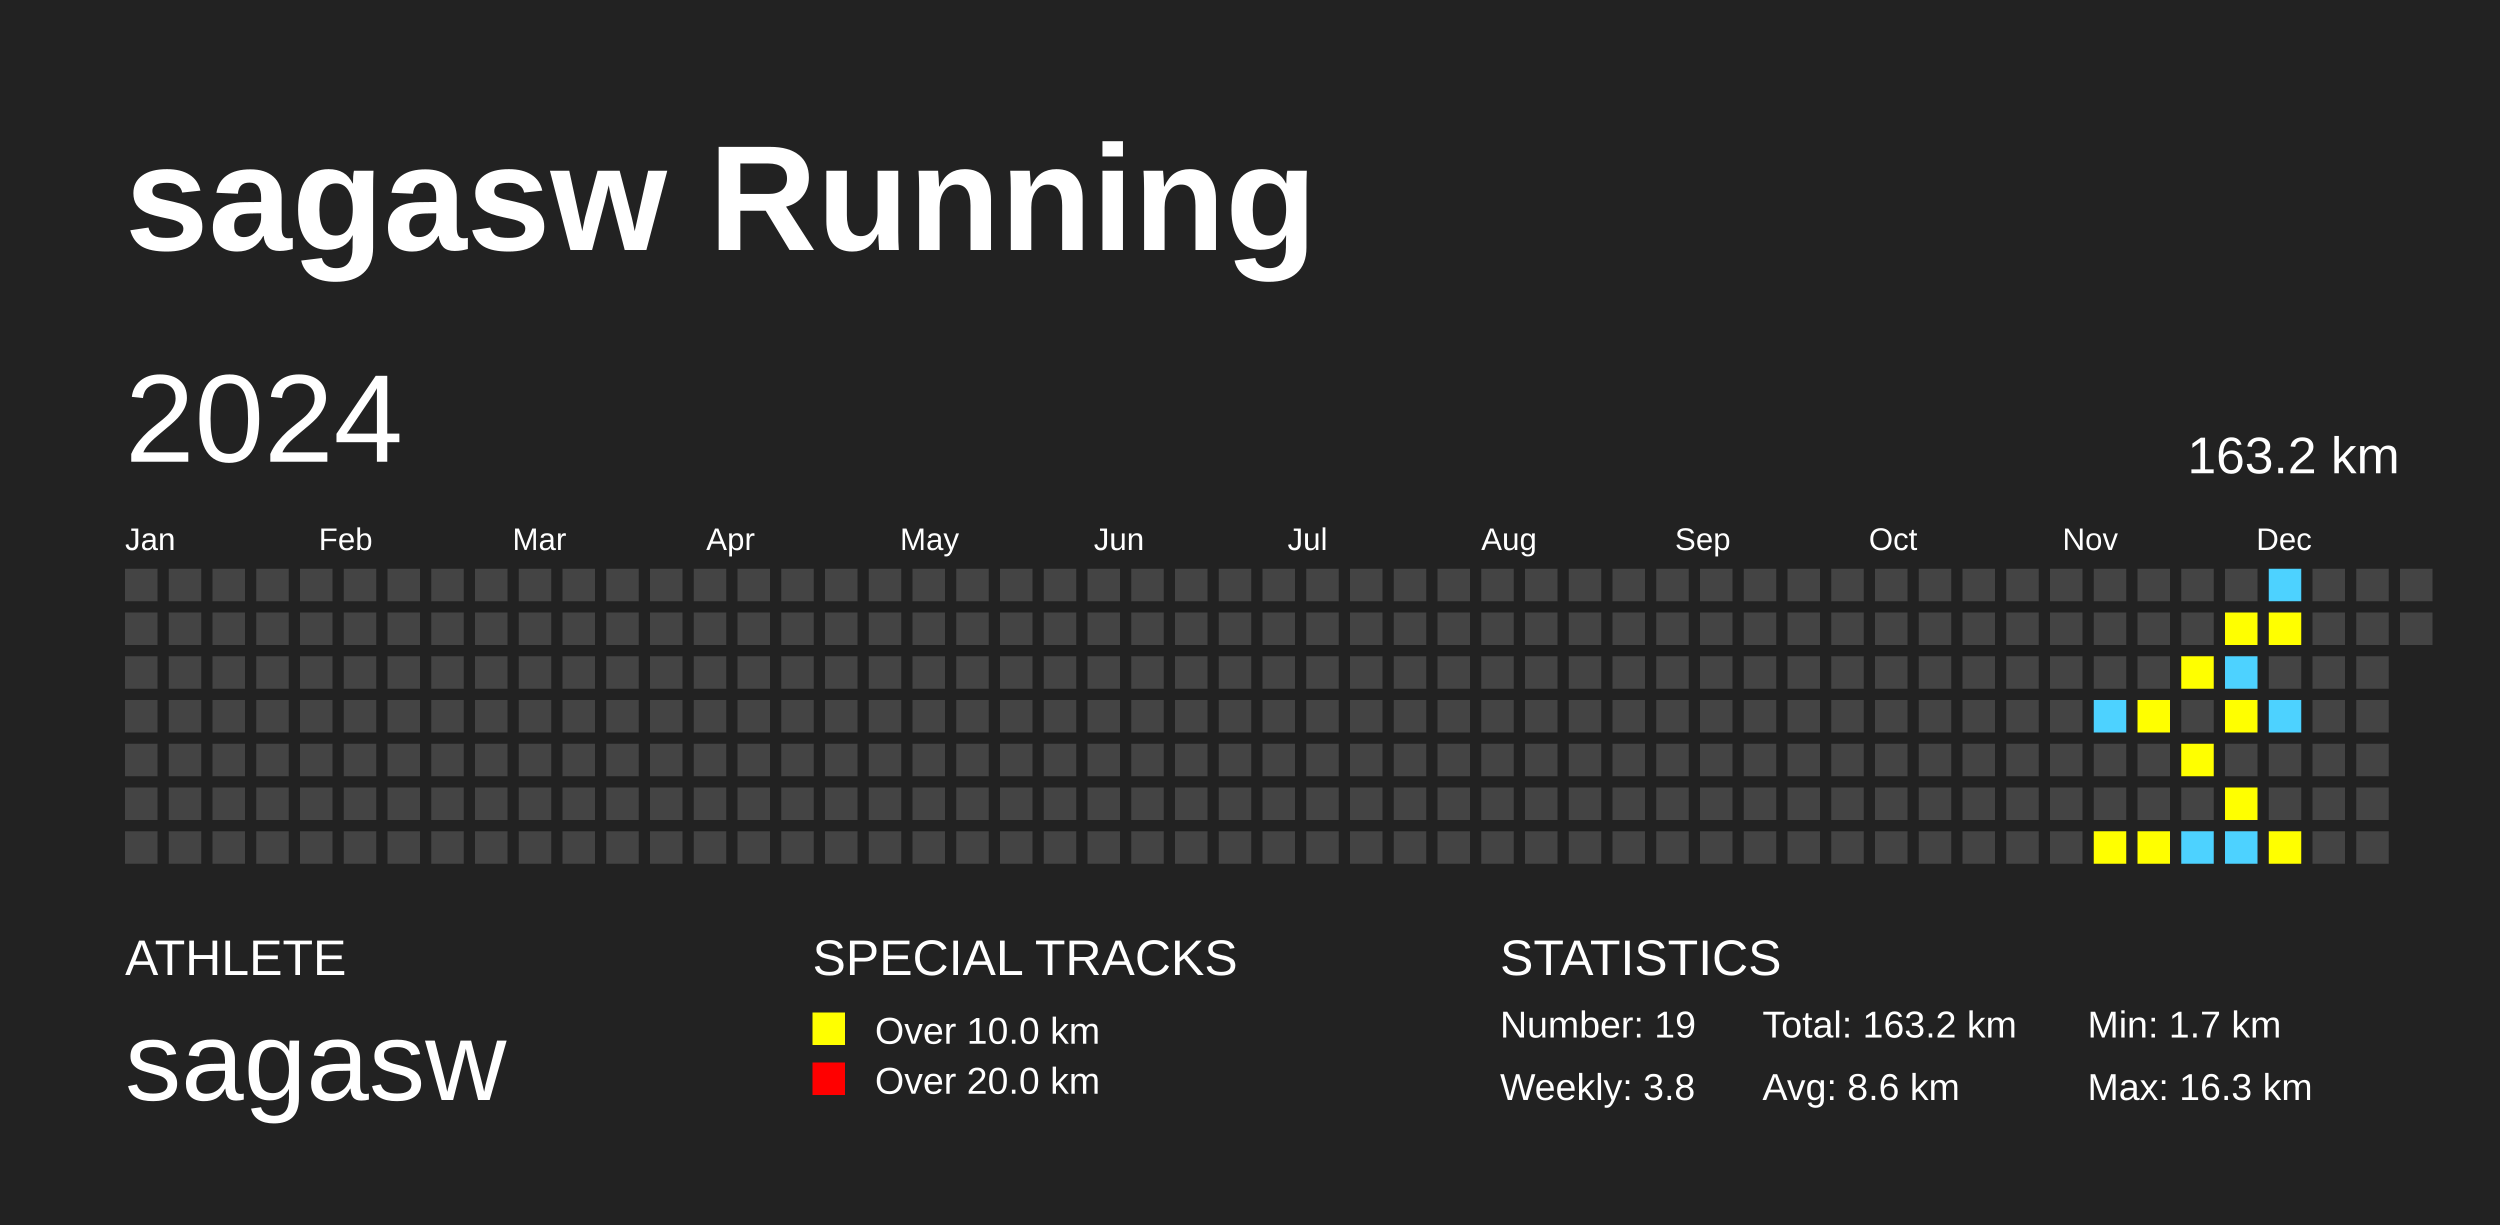
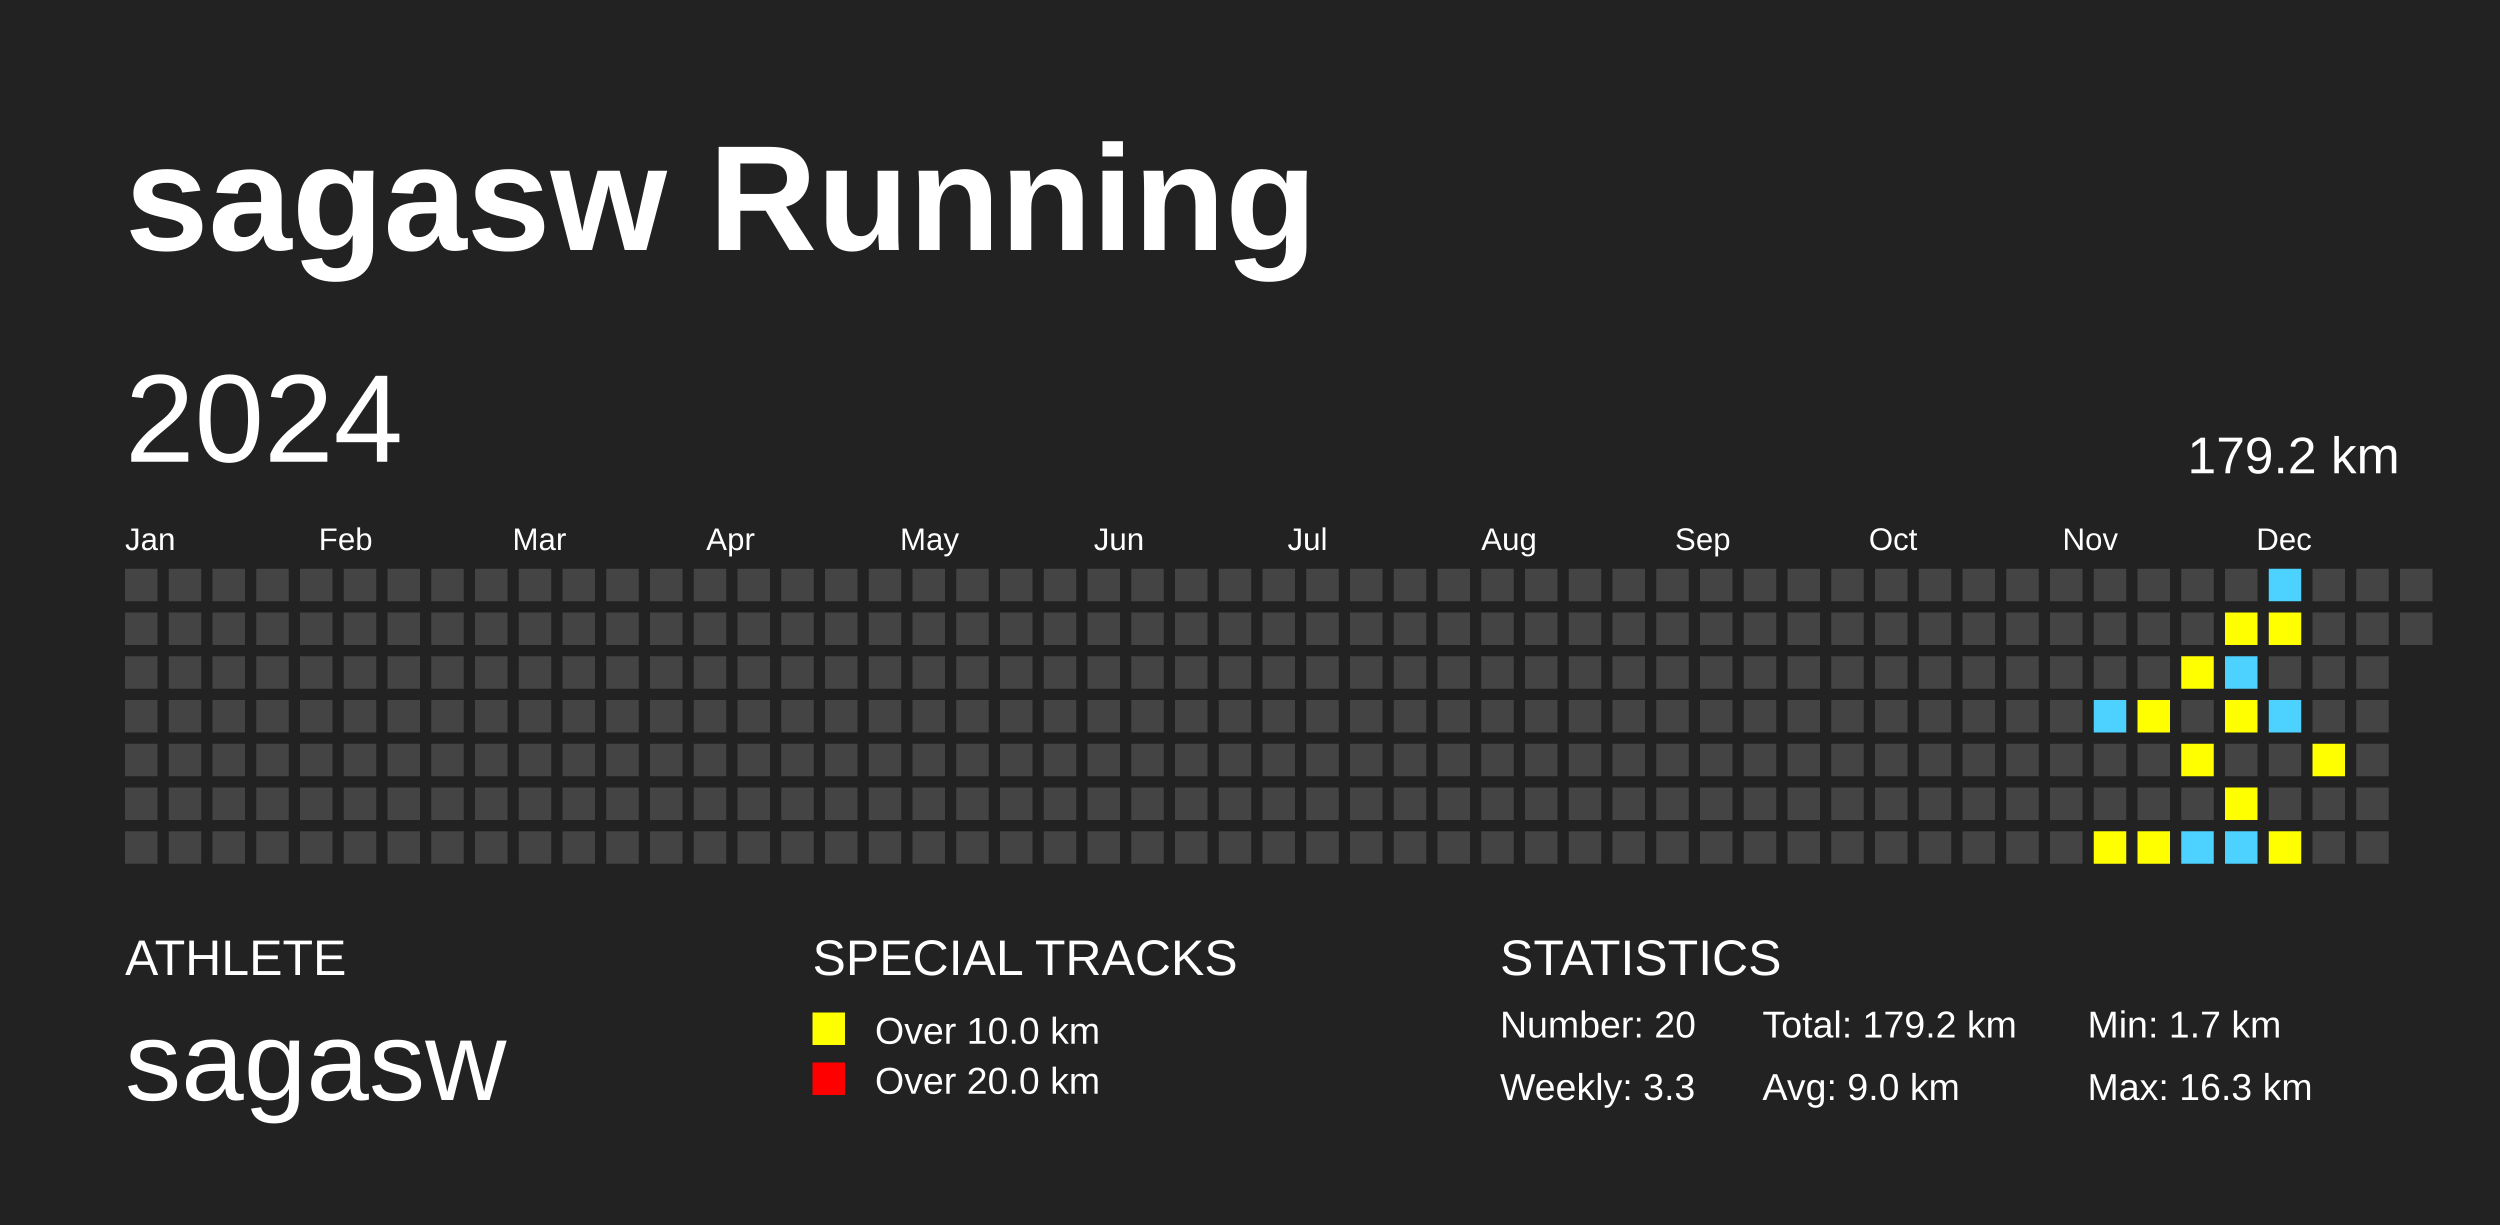
<svg xmlns="http://www.w3.org/2000/svg" baseProfile="full" height="98mm" version="1.1" viewBox="0,0,200,98" width="200mm">
  <defs />
  <rect fill="#222222" height="98" width="200" x="0" y="0" />
  <text fill="#FFFFFF" style="font-size:12px; font-family:Arial; font-weight:bold;" x="10" y="20">sagasw Running</text>
  <text fill="#FFFFFF" style="font-size:4px; font-family:Arial" x="10" y="78">ATHLETE</text>
  <text fill="#FFFFFF" style="font-size:9px; font-family:Arial" x="10" y="88">sagasw</text>
  <text fill="#FFFFFF" style="font-size:4px; font-family:Arial" x="65" y="78">SPECIAL TRACKS</text>
  <rect fill="yellow" height="2.6" width="2.6" x="65" y="81" />
  <text fill="#FFFFFF" style="font-size:3px; font-family:Arial" x="70" y="83.5">Over 10.0 km</text>
  <rect fill="red" height="2.6" width="2.6" x="65" y="85" />
  <text fill="#FFFFFF" style="font-size:3px; font-family:Arial" x="70" y="87.5">Over 20.0 km</text>
  <text fill="#FFFFFF" style="font-size:4px; font-family:Arial" x="120" y="78">STATISTICS</text>
-   <text fill="#FFFFFF" style="font-size:3px; font-family:Arial" x="120" y="83">Number: 19</text>
-   <text fill="#FFFFFF" style="font-size:3px; font-family:Arial" x="120" y="88">Weekly: 3.8</text>
-   <text fill="#FFFFFF" style="font-size:3px; font-family:Arial" x="141" y="83">Total: 163.2 km</text>
-   <text fill="#FFFFFF" style="font-size:3px; font-family:Arial" x="141" y="88">Avg: 8.6 km</text>
+   <text fill="#FFFFFF" style="font-size:3px; font-family:Arial" x="120" y="83">Number: 20</text>
+   <text fill="#FFFFFF" style="font-size:3px; font-family:Arial" x="120" y="88">Weekly: 3.3</text>
+   <text fill="#FFFFFF" style="font-size:3px; font-family:Arial" x="141" y="83">Total: 179.2 km</text>
+   <text fill="#FFFFFF" style="font-size:3px; font-family:Arial" x="141" y="88">Avg: 9.0 km</text>
  <text fill="#FFFFFF" style="font-size:3px; font-family:Arial" x="167" y="83">Min: 1.7 km</text>
  <text fill="#FFFFFF" style="font-size:3px; font-family:Arial" x="167" y="88">Max: 16.3 km</text>
  <text dominant-baseline="hanging" fill="#FFFFFF" style="font-size:10.0px; font-family:Arial;" x="10" y="30">2024</text>
-   <text dominant-baseline="hanging" fill="#FFFFFF" style="font-size:4.125px; font-family:Arial;" x="175" y="35">163.2 km</text>
+   <text dominant-baseline="hanging" fill="#FFFFFF" style="font-size:4.125px; font-family:Arial;" x="175" y="35">179.2 km</text>
  <text fill="#FFFFFF" style="font-size:2.5px; font-family:Arial" x="10.0" y="44">Jan</text>
  <text fill="#FFFFFF" style="font-size:2.5px; font-family:Arial" x="25.5" y="44">Feb</text>
  <text fill="#FFFFFF" style="font-size:2.5px; font-family:Arial" x="41.0" y="44">Mar</text>
  <text fill="#FFFFFF" style="font-size:2.5px; font-family:Arial" x="56.5" y="44">Apr</text>
  <text fill="#FFFFFF" style="font-size:2.5px; font-family:Arial" x="72.0" y="44">May</text>
  <text fill="#FFFFFF" style="font-size:2.5px; font-family:Arial" x="87.5" y="44">Jun</text>
  <text fill="#FFFFFF" style="font-size:2.5px; font-family:Arial" x="103.0" y="44">Jul</text>
  <text fill="#FFFFFF" style="font-size:2.5px; font-family:Arial" x="118.5" y="44">Aug</text>
  <text fill="#FFFFFF" style="font-size:2.5px; font-family:Arial" x="134.0" y="44">Sep</text>
  <text fill="#FFFFFF" style="font-size:2.5px; font-family:Arial" x="149.5" y="44">Oct</text>
  <text fill="#FFFFFF" style="font-size:2.5px; font-family:Arial" x="165.0" y="44">Nov</text>
  <text fill="#FFFFFF" style="font-size:2.5px; font-family:Arial" x="180.5" y="44">Dec</text>
  <rect fill="#444444" height="2.6" width="2.6" x="10.0" y="45.5" />
  <rect fill="#444444" height="2.6" width="2.6" x="10.0" y="49.0" />
  <rect fill="#444444" height="2.6" width="2.6" x="10.0" y="52.5" />
  <rect fill="#444444" height="2.6" width="2.6" x="10.0" y="56.0" />
  <rect fill="#444444" height="2.6" width="2.6" x="10.0" y="59.5" />
  <rect fill="#444444" height="2.6" width="2.6" x="10.0" y="63.0" />
  <rect fill="#444444" height="2.6" width="2.6" x="10.0" y="66.5" />
  <rect fill="#444444" height="2.6" width="2.6" x="13.5" y="45.5" />
  <rect fill="#444444" height="2.6" width="2.6" x="13.5" y="49.0" />
  <rect fill="#444444" height="2.6" width="2.6" x="13.5" y="52.5" />
  <rect fill="#444444" height="2.6" width="2.6" x="13.5" y="56.0" />
  <rect fill="#444444" height="2.6" width="2.6" x="13.5" y="59.5" />
  <rect fill="#444444" height="2.6" width="2.6" x="13.5" y="63.0" />
  <rect fill="#444444" height="2.6" width="2.6" x="13.5" y="66.5" />
  <rect fill="#444444" height="2.6" width="2.6" x="17.0" y="45.5" />
  <rect fill="#444444" height="2.6" width="2.6" x="17.0" y="49.0" />
  <rect fill="#444444" height="2.6" width="2.6" x="17.0" y="52.5" />
  <rect fill="#444444" height="2.6" width="2.6" x="17.0" y="56.0" />
  <rect fill="#444444" height="2.6" width="2.6" x="17.0" y="59.5" />
  <rect fill="#444444" height="2.6" width="2.6" x="17.0" y="63.0" />
  <rect fill="#444444" height="2.6" width="2.6" x="17.0" y="66.5" />
  <rect fill="#444444" height="2.6" width="2.6" x="20.5" y="45.5" />
  <rect fill="#444444" height="2.6" width="2.6" x="20.5" y="49.0" />
  <rect fill="#444444" height="2.6" width="2.6" x="20.5" y="52.5" />
  <rect fill="#444444" height="2.6" width="2.6" x="20.5" y="56.0" />
  <rect fill="#444444" height="2.6" width="2.6" x="20.5" y="59.5" />
  <rect fill="#444444" height="2.6" width="2.6" x="20.5" y="63.0" />
  <rect fill="#444444" height="2.6" width="2.6" x="20.5" y="66.5" />
  <rect fill="#444444" height="2.6" width="2.6" x="24.0" y="45.5" />
  <rect fill="#444444" height="2.6" width="2.6" x="24.0" y="49.0" />
  <rect fill="#444444" height="2.6" width="2.6" x="24.0" y="52.5" />
  <rect fill="#444444" height="2.6" width="2.6" x="24.0" y="56.0" />
  <rect fill="#444444" height="2.6" width="2.6" x="24.0" y="59.5" />
  <rect fill="#444444" height="2.6" width="2.6" x="24.0" y="63.0" />
  <rect fill="#444444" height="2.6" width="2.6" x="24.0" y="66.5" />
  <rect fill="#444444" height="2.6" width="2.6" x="27.5" y="45.5" />
  <rect fill="#444444" height="2.6" width="2.6" x="27.5" y="49.0" />
  <rect fill="#444444" height="2.6" width="2.6" x="27.5" y="52.5" />
  <rect fill="#444444" height="2.6" width="2.6" x="27.5" y="56.0" />
  <rect fill="#444444" height="2.6" width="2.6" x="27.5" y="59.5" />
  <rect fill="#444444" height="2.6" width="2.6" x="27.5" y="63.0" />
  <rect fill="#444444" height="2.6" width="2.6" x="27.5" y="66.5" />
  <rect fill="#444444" height="2.6" width="2.6" x="31.0" y="45.5" />
  <rect fill="#444444" height="2.6" width="2.6" x="31.0" y="49.0" />
  <rect fill="#444444" height="2.6" width="2.6" x="31.0" y="52.5" />
  <rect fill="#444444" height="2.6" width="2.6" x="31.0" y="56.0" />
  <rect fill="#444444" height="2.6" width="2.6" x="31.0" y="59.5" />
  <rect fill="#444444" height="2.6" width="2.6" x="31.0" y="63.0" />
  <rect fill="#444444" height="2.6" width="2.6" x="31.0" y="66.5" />
  <rect fill="#444444" height="2.6" width="2.6" x="34.5" y="45.5" />
  <rect fill="#444444" height="2.6" width="2.6" x="34.5" y="49.0" />
  <rect fill="#444444" height="2.6" width="2.6" x="34.5" y="52.5" />
  <rect fill="#444444" height="2.6" width="2.6" x="34.5" y="56.0" />
  <rect fill="#444444" height="2.6" width="2.6" x="34.5" y="59.5" />
  <rect fill="#444444" height="2.6" width="2.6" x="34.5" y="63.0" />
  <rect fill="#444444" height="2.6" width="2.6" x="34.5" y="66.5" />
  <rect fill="#444444" height="2.6" width="2.6" x="38.0" y="45.5" />
  <rect fill="#444444" height="2.6" width="2.6" x="38.0" y="49.0" />
  <rect fill="#444444" height="2.6" width="2.6" x="38.0" y="52.5" />
  <rect fill="#444444" height="2.6" width="2.6" x="38.0" y="56.0" />
  <rect fill="#444444" height="2.6" width="2.6" x="38.0" y="59.5" />
  <rect fill="#444444" height="2.6" width="2.6" x="38.0" y="63.0" />
  <rect fill="#444444" height="2.6" width="2.6" x="38.0" y="66.5" />
  <rect fill="#444444" height="2.6" width="2.6" x="41.5" y="45.5" />
  <rect fill="#444444" height="2.6" width="2.6" x="41.5" y="49.0" />
  <rect fill="#444444" height="2.6" width="2.6" x="41.5" y="52.5" />
  <rect fill="#444444" height="2.6" width="2.6" x="41.5" y="56.0" />
  <rect fill="#444444" height="2.6" width="2.6" x="41.5" y="59.5" />
  <rect fill="#444444" height="2.6" width="2.6" x="41.5" y="63.0" />
  <rect fill="#444444" height="2.6" width="2.6" x="41.5" y="66.5" />
  <rect fill="#444444" height="2.6" width="2.6" x="45.0" y="45.5" />
  <rect fill="#444444" height="2.6" width="2.6" x="45.0" y="49.0" />
  <rect fill="#444444" height="2.6" width="2.6" x="45.0" y="52.5" />
  <rect fill="#444444" height="2.6" width="2.6" x="45.0" y="56.0" />
  <rect fill="#444444" height="2.6" width="2.6" x="45.0" y="59.5" />
  <rect fill="#444444" height="2.6" width="2.6" x="45.0" y="63.0" />
  <rect fill="#444444" height="2.6" width="2.6" x="45.0" y="66.5" />
  <rect fill="#444444" height="2.6" width="2.6" x="48.5" y="45.5" />
  <rect fill="#444444" height="2.6" width="2.6" x="48.5" y="49.0" />
  <rect fill="#444444" height="2.6" width="2.6" x="48.5" y="52.5" />
  <rect fill="#444444" height="2.6" width="2.6" x="48.5" y="56.0" />
  <rect fill="#444444" height="2.6" width="2.6" x="48.5" y="59.5" />
  <rect fill="#444444" height="2.6" width="2.6" x="48.5" y="63.0" />
  <rect fill="#444444" height="2.6" width="2.6" x="48.5" y="66.5" />
  <rect fill="#444444" height="2.6" width="2.6" x="52.0" y="45.5" />
  <rect fill="#444444" height="2.6" width="2.6" x="52.0" y="49.0" />
  <rect fill="#444444" height="2.6" width="2.6" x="52.0" y="52.5" />
  <rect fill="#444444" height="2.6" width="2.6" x="52.0" y="56.0" />
  <rect fill="#444444" height="2.6" width="2.6" x="52.0" y="59.5" />
  <rect fill="#444444" height="2.6" width="2.6" x="52.0" y="63.0" />
  <rect fill="#444444" height="2.6" width="2.6" x="52.0" y="66.5" />
  <rect fill="#444444" height="2.6" width="2.6" x="55.5" y="45.5" />
  <rect fill="#444444" height="2.6" width="2.6" x="55.5" y="49.0" />
  <rect fill="#444444" height="2.6" width="2.6" x="55.5" y="52.5" />
  <rect fill="#444444" height="2.6" width="2.6" x="55.5" y="56.0" />
  <rect fill="#444444" height="2.6" width="2.6" x="55.5" y="59.5" />
  <rect fill="#444444" height="2.6" width="2.6" x="55.5" y="63.0" />
  <rect fill="#444444" height="2.6" width="2.6" x="55.5" y="66.5" />
  <rect fill="#444444" height="2.6" width="2.6" x="59.0" y="45.5" />
  <rect fill="#444444" height="2.6" width="2.6" x="59.0" y="49.0" />
  <rect fill="#444444" height="2.6" width="2.6" x="59.0" y="52.5" />
  <rect fill="#444444" height="2.6" width="2.6" x="59.0" y="56.0" />
  <rect fill="#444444" height="2.6" width="2.6" x="59.0" y="59.5" />
  <rect fill="#444444" height="2.6" width="2.6" x="59.0" y="63.0" />
  <rect fill="#444444" height="2.6" width="2.6" x="59.0" y="66.5" />
  <rect fill="#444444" height="2.6" width="2.6" x="62.5" y="45.5" />
  <rect fill="#444444" height="2.6" width="2.6" x="62.5" y="49.0" />
  <rect fill="#444444" height="2.6" width="2.6" x="62.5" y="52.5" />
  <rect fill="#444444" height="2.6" width="2.6" x="62.5" y="56.0" />
  <rect fill="#444444" height="2.6" width="2.6" x="62.5" y="59.5" />
  <rect fill="#444444" height="2.6" width="2.6" x="62.5" y="63.0" />
  <rect fill="#444444" height="2.6" width="2.6" x="62.5" y="66.5" />
  <rect fill="#444444" height="2.6" width="2.6" x="66.0" y="45.5" />
  <rect fill="#444444" height="2.6" width="2.6" x="66.0" y="49.0" />
  <rect fill="#444444" height="2.6" width="2.6" x="66.0" y="52.5" />
  <rect fill="#444444" height="2.6" width="2.6" x="66.0" y="56.0" />
  <rect fill="#444444" height="2.6" width="2.6" x="66.0" y="59.5" />
  <rect fill="#444444" height="2.6" width="2.6" x="66.0" y="63.0" />
  <rect fill="#444444" height="2.6" width="2.6" x="66.0" y="66.5" />
  <rect fill="#444444" height="2.6" width="2.6" x="69.5" y="45.5" />
  <rect fill="#444444" height="2.6" width="2.6" x="69.5" y="49.0" />
  <rect fill="#444444" height="2.6" width="2.6" x="69.5" y="52.5" />
  <rect fill="#444444" height="2.6" width="2.6" x="69.5" y="56.0" />
  <rect fill="#444444" height="2.6" width="2.6" x="69.5" y="59.5" />
  <rect fill="#444444" height="2.6" width="2.6" x="69.5" y="63.0" />
  <rect fill="#444444" height="2.6" width="2.6" x="69.5" y="66.5" />
  <rect fill="#444444" height="2.6" width="2.6" x="73.0" y="45.5" />
  <rect fill="#444444" height="2.6" width="2.6" x="73.0" y="49.0" />
  <rect fill="#444444" height="2.6" width="2.6" x="73.0" y="52.5" />
  <rect fill="#444444" height="2.6" width="2.6" x="73.0" y="56.0" />
  <rect fill="#444444" height="2.6" width="2.6" x="73.0" y="59.5" />
  <rect fill="#444444" height="2.6" width="2.6" x="73.0" y="63.0" />
  <rect fill="#444444" height="2.6" width="2.6" x="73.0" y="66.5" />
  <rect fill="#444444" height="2.6" width="2.6" x="76.5" y="45.5" />
  <rect fill="#444444" height="2.6" width="2.6" x="76.5" y="49.0" />
  <rect fill="#444444" height="2.6" width="2.6" x="76.5" y="52.5" />
  <rect fill="#444444" height="2.6" width="2.6" x="76.5" y="56.0" />
  <rect fill="#444444" height="2.6" width="2.6" x="76.5" y="59.5" />
  <rect fill="#444444" height="2.6" width="2.6" x="76.5" y="63.0" />
  <rect fill="#444444" height="2.6" width="2.6" x="76.5" y="66.5" />
  <rect fill="#444444" height="2.6" width="2.6" x="80.0" y="45.5" />
  <rect fill="#444444" height="2.6" width="2.6" x="80.0" y="49.0" />
  <rect fill="#444444" height="2.6" width="2.6" x="80.0" y="52.5" />
  <rect fill="#444444" height="2.6" width="2.6" x="80.0" y="56.0" />
  <rect fill="#444444" height="2.6" width="2.6" x="80.0" y="59.5" />
  <rect fill="#444444" height="2.6" width="2.6" x="80.0" y="63.0" />
  <rect fill="#444444" height="2.6" width="2.6" x="80.0" y="66.5" />
  <rect fill="#444444" height="2.6" width="2.6" x="83.5" y="45.5" />
  <rect fill="#444444" height="2.6" width="2.6" x="83.5" y="49.0" />
  <rect fill="#444444" height="2.6" width="2.6" x="83.5" y="52.5" />
  <rect fill="#444444" height="2.6" width="2.6" x="83.5" y="56.0" />
  <rect fill="#444444" height="2.6" width="2.6" x="83.5" y="59.5" />
  <rect fill="#444444" height="2.6" width="2.6" x="83.5" y="63.0" />
  <rect fill="#444444" height="2.6" width="2.6" x="83.5" y="66.5" />
  <rect fill="#444444" height="2.6" width="2.6" x="87.0" y="45.5" />
  <rect fill="#444444" height="2.6" width="2.6" x="87.0" y="49.0" />
  <rect fill="#444444" height="2.6" width="2.6" x="87.0" y="52.5" />
  <rect fill="#444444" height="2.6" width="2.6" x="87.0" y="56.0" />
  <rect fill="#444444" height="2.6" width="2.6" x="87.0" y="59.5" />
  <rect fill="#444444" height="2.6" width="2.6" x="87.0" y="63.0" />
  <rect fill="#444444" height="2.6" width="2.6" x="87.0" y="66.5" />
  <rect fill="#444444" height="2.6" width="2.6" x="90.5" y="45.5" />
  <rect fill="#444444" height="2.6" width="2.6" x="90.5" y="49.0" />
  <rect fill="#444444" height="2.6" width="2.6" x="90.5" y="52.5" />
  <rect fill="#444444" height="2.6" width="2.6" x="90.5" y="56.0" />
  <rect fill="#444444" height="2.6" width="2.6" x="90.5" y="59.5" />
  <rect fill="#444444" height="2.6" width="2.6" x="90.5" y="63.0" />
  <rect fill="#444444" height="2.6" width="2.6" x="90.5" y="66.5" />
  <rect fill="#444444" height="2.6" width="2.6" x="94.0" y="45.5" />
  <rect fill="#444444" height="2.6" width="2.6" x="94.0" y="49.0" />
  <rect fill="#444444" height="2.6" width="2.6" x="94.0" y="52.5" />
  <rect fill="#444444" height="2.6" width="2.6" x="94.0" y="56.0" />
  <rect fill="#444444" height="2.6" width="2.6" x="94.0" y="59.5" />
  <rect fill="#444444" height="2.6" width="2.6" x="94.0" y="63.0" />
  <rect fill="#444444" height="2.6" width="2.6" x="94.0" y="66.5" />
  <rect fill="#444444" height="2.6" width="2.6" x="97.5" y="45.5" />
  <rect fill="#444444" height="2.6" width="2.6" x="97.5" y="49.0" />
  <rect fill="#444444" height="2.6" width="2.6" x="97.5" y="52.5" />
  <rect fill="#444444" height="2.6" width="2.6" x="97.5" y="56.0" />
  <rect fill="#444444" height="2.6" width="2.6" x="97.5" y="59.5" />
  <rect fill="#444444" height="2.6" width="2.6" x="97.5" y="63.0" />
  <rect fill="#444444" height="2.6" width="2.6" x="97.5" y="66.5" />
  <rect fill="#444444" height="2.6" width="2.6" x="101.0" y="45.5" />
  <rect fill="#444444" height="2.6" width="2.6" x="101.0" y="49.0" />
  <rect fill="#444444" height="2.6" width="2.6" x="101.0" y="52.5" />
  <rect fill="#444444" height="2.6" width="2.6" x="101.0" y="56.0" />
  <rect fill="#444444" height="2.6" width="2.6" x="101.0" y="59.5" />
  <rect fill="#444444" height="2.6" width="2.6" x="101.0" y="63.0" />
  <rect fill="#444444" height="2.6" width="2.6" x="101.0" y="66.5" />
  <rect fill="#444444" height="2.6" width="2.6" x="104.5" y="45.5" />
  <rect fill="#444444" height="2.6" width="2.6" x="104.5" y="49.0" />
  <rect fill="#444444" height="2.6" width="2.6" x="104.5" y="52.5" />
  <rect fill="#444444" height="2.6" width="2.6" x="104.5" y="56.0" />
  <rect fill="#444444" height="2.6" width="2.6" x="104.5" y="59.5" />
  <rect fill="#444444" height="2.6" width="2.6" x="104.5" y="63.0" />
  <rect fill="#444444" height="2.6" width="2.6" x="104.5" y="66.5" />
  <rect fill="#444444" height="2.6" width="2.6" x="108.0" y="45.5" />
  <rect fill="#444444" height="2.6" width="2.6" x="108.0" y="49.0" />
  <rect fill="#444444" height="2.6" width="2.6" x="108.0" y="52.5" />
  <rect fill="#444444" height="2.6" width="2.6" x="108.0" y="56.0" />
  <rect fill="#444444" height="2.6" width="2.6" x="108.0" y="59.5" />
  <rect fill="#444444" height="2.6" width="2.6" x="108.0" y="63.0" />
  <rect fill="#444444" height="2.6" width="2.6" x="108.0" y="66.5" />
  <rect fill="#444444" height="2.6" width="2.6" x="111.5" y="45.5" />
  <rect fill="#444444" height="2.6" width="2.6" x="111.5" y="49.0" />
  <rect fill="#444444" height="2.6" width="2.6" x="111.5" y="52.5" />
  <rect fill="#444444" height="2.6" width="2.6" x="111.5" y="56.0" />
  <rect fill="#444444" height="2.6" width="2.6" x="111.5" y="59.5" />
  <rect fill="#444444" height="2.6" width="2.6" x="111.5" y="63.0" />
  <rect fill="#444444" height="2.6" width="2.6" x="111.5" y="66.5" />
  <rect fill="#444444" height="2.6" width="2.6" x="115.0" y="45.5" />
  <rect fill="#444444" height="2.6" width="2.6" x="115.0" y="49.0" />
  <rect fill="#444444" height="2.6" width="2.6" x="115.0" y="52.5" />
  <rect fill="#444444" height="2.6" width="2.6" x="115.0" y="56.0" />
  <rect fill="#444444" height="2.6" width="2.6" x="115.0" y="59.5" />
  <rect fill="#444444" height="2.6" width="2.6" x="115.0" y="63.0" />
  <rect fill="#444444" height="2.6" width="2.6" x="115.0" y="66.5" />
  <rect fill="#444444" height="2.6" width="2.6" x="118.5" y="45.5" />
  <rect fill="#444444" height="2.6" width="2.6" x="118.5" y="49.0" />
  <rect fill="#444444" height="2.6" width="2.6" x="118.5" y="52.5" />
  <rect fill="#444444" height="2.6" width="2.6" x="118.5" y="56.0" />
  <rect fill="#444444" height="2.6" width="2.6" x="118.5" y="59.5" />
  <rect fill="#444444" height="2.6" width="2.6" x="118.5" y="63.0" />
  <rect fill="#444444" height="2.6" width="2.6" x="118.5" y="66.5" />
  <rect fill="#444444" height="2.6" width="2.6" x="122.0" y="45.5" />
  <rect fill="#444444" height="2.6" width="2.6" x="122.0" y="49.0" />
  <rect fill="#444444" height="2.6" width="2.6" x="122.0" y="52.5" />
  <rect fill="#444444" height="2.6" width="2.6" x="122.0" y="56.0" />
  <rect fill="#444444" height="2.6" width="2.6" x="122.0" y="59.5" />
  <rect fill="#444444" height="2.6" width="2.6" x="122.0" y="63.0" />
  <rect fill="#444444" height="2.6" width="2.6" x="122.0" y="66.5" />
  <rect fill="#444444" height="2.6" width="2.6" x="125.5" y="45.5" />
  <rect fill="#444444" height="2.6" width="2.6" x="125.5" y="49.0" />
  <rect fill="#444444" height="2.6" width="2.6" x="125.5" y="52.5" />
  <rect fill="#444444" height="2.6" width="2.6" x="125.5" y="56.0" />
  <rect fill="#444444" height="2.6" width="2.6" x="125.5" y="59.5" />
  <rect fill="#444444" height="2.6" width="2.6" x="125.5" y="63.0" />
  <rect fill="#444444" height="2.6" width="2.6" x="125.5" y="66.5" />
  <rect fill="#444444" height="2.6" width="2.6" x="129.0" y="45.5" />
  <rect fill="#444444" height="2.6" width="2.6" x="129.0" y="49.0" />
  <rect fill="#444444" height="2.6" width="2.6" x="129.0" y="52.5" />
  <rect fill="#444444" height="2.6" width="2.6" x="129.0" y="56.0" />
  <rect fill="#444444" height="2.6" width="2.6" x="129.0" y="59.5" />
  <rect fill="#444444" height="2.6" width="2.6" x="129.0" y="63.0" />
  <rect fill="#444444" height="2.6" width="2.6" x="129.0" y="66.5" />
  <rect fill="#444444" height="2.6" width="2.6" x="132.5" y="45.5" />
  <rect fill="#444444" height="2.6" width="2.6" x="132.5" y="49.0" />
  <rect fill="#444444" height="2.6" width="2.6" x="132.5" y="52.5" />
  <rect fill="#444444" height="2.6" width="2.6" x="132.5" y="56.0" />
  <rect fill="#444444" height="2.6" width="2.6" x="132.5" y="59.5" />
  <rect fill="#444444" height="2.6" width="2.6" x="132.5" y="63.0" />
  <rect fill="#444444" height="2.6" width="2.6" x="132.5" y="66.5" />
  <rect fill="#444444" height="2.6" width="2.6" x="136.0" y="45.5" />
  <rect fill="#444444" height="2.6" width="2.6" x="136.0" y="49.0" />
  <rect fill="#444444" height="2.6" width="2.6" x="136.0" y="52.5" />
  <rect fill="#444444" height="2.6" width="2.6" x="136.0" y="56.0" />
  <rect fill="#444444" height="2.6" width="2.6" x="136.0" y="59.5" />
  <rect fill="#444444" height="2.6" width="2.6" x="136.0" y="63.0" />
  <rect fill="#444444" height="2.6" width="2.6" x="136.0" y="66.5" />
  <rect fill="#444444" height="2.6" width="2.6" x="139.5" y="45.5" />
  <rect fill="#444444" height="2.6" width="2.6" x="139.5" y="49.0" />
  <rect fill="#444444" height="2.6" width="2.6" x="139.5" y="52.5" />
  <rect fill="#444444" height="2.6" width="2.6" x="139.5" y="56.0" />
  <rect fill="#444444" height="2.6" width="2.6" x="139.5" y="59.5" />
  <rect fill="#444444" height="2.6" width="2.6" x="139.5" y="63.0" />
  <rect fill="#444444" height="2.6" width="2.6" x="139.5" y="66.5" />
  <rect fill="#444444" height="2.6" width="2.6" x="143.0" y="45.5" />
  <rect fill="#444444" height="2.6" width="2.6" x="143.0" y="49.0" />
  <rect fill="#444444" height="2.6" width="2.6" x="143.0" y="52.5" />
  <rect fill="#444444" height="2.6" width="2.6" x="143.0" y="56.0" />
  <rect fill="#444444" height="2.6" width="2.6" x="143.0" y="59.5" />
  <rect fill="#444444" height="2.6" width="2.6" x="143.0" y="63.0" />
  <rect fill="#444444" height="2.6" width="2.6" x="143.0" y="66.5" />
  <rect fill="#444444" height="2.6" width="2.6" x="146.5" y="45.5" />
  <rect fill="#444444" height="2.6" width="2.6" x="146.5" y="49.0" />
  <rect fill="#444444" height="2.6" width="2.6" x="146.5" y="52.5" />
  <rect fill="#444444" height="2.6" width="2.6" x="146.5" y="56.0" />
  <rect fill="#444444" height="2.6" width="2.6" x="146.5" y="59.5" />
  <rect fill="#444444" height="2.6" width="2.6" x="146.5" y="63.0" />
  <rect fill="#444444" height="2.6" width="2.6" x="146.5" y="66.5" />
  <rect fill="#444444" height="2.6" width="2.6" x="150.0" y="45.5" />
  <rect fill="#444444" height="2.6" width="2.6" x="150.0" y="49.0" />
  <rect fill="#444444" height="2.6" width="2.6" x="150.0" y="52.5" />
  <rect fill="#444444" height="2.6" width="2.6" x="150.0" y="56.0" />
  <rect fill="#444444" height="2.6" width="2.6" x="150.0" y="59.5" />
  <rect fill="#444444" height="2.6" width="2.6" x="150.0" y="63.0" />
  <rect fill="#444444" height="2.6" width="2.6" x="150.0" y="66.5" />
  <rect fill="#444444" height="2.6" width="2.6" x="153.5" y="45.5" />
  <rect fill="#444444" height="2.6" width="2.6" x="153.5" y="49.0" />
  <rect fill="#444444" height="2.6" width="2.6" x="153.5" y="52.5" />
  <rect fill="#444444" height="2.6" width="2.6" x="153.5" y="56.0" />
  <rect fill="#444444" height="2.6" width="2.6" x="153.5" y="59.5" />
  <rect fill="#444444" height="2.6" width="2.6" x="153.5" y="63.0" />
  <rect fill="#444444" height="2.6" width="2.6" x="153.5" y="66.5" />
  <rect fill="#444444" height="2.6" width="2.6" x="157.0" y="45.5" />
  <rect fill="#444444" height="2.6" width="2.6" x="157.0" y="49.0" />
  <rect fill="#444444" height="2.6" width="2.6" x="157.0" y="52.5" />
  <rect fill="#444444" height="2.6" width="2.6" x="157.0" y="56.0" />
  <rect fill="#444444" height="2.6" width="2.6" x="157.0" y="59.5" />
  <rect fill="#444444" height="2.6" width="2.6" x="157.0" y="63.0" />
  <rect fill="#444444" height="2.6" width="2.6" x="157.0" y="66.5" />
  <rect fill="#444444" height="2.6" width="2.6" x="160.5" y="45.5" />
  <rect fill="#444444" height="2.6" width="2.6" x="160.5" y="49.0" />
  <rect fill="#444444" height="2.6" width="2.6" x="160.5" y="52.5" />
  <rect fill="#444444" height="2.6" width="2.6" x="160.5" y="56.0" />
  <rect fill="#444444" height="2.6" width="2.6" x="160.5" y="59.5" />
  <rect fill="#444444" height="2.6" width="2.6" x="160.5" y="63.0" />
  <rect fill="#444444" height="2.6" width="2.6" x="160.5" y="66.5" />
  <rect fill="#444444" height="2.6" width="2.6" x="164.0" y="45.5" />
  <rect fill="#444444" height="2.6" width="2.6" x="164.0" y="49.0" />
  <rect fill="#444444" height="2.6" width="2.6" x="164.0" y="52.5" />
  <rect fill="#444444" height="2.6" width="2.6" x="164.0" y="56.0" />
  <rect fill="#444444" height="2.6" width="2.6" x="164.0" y="59.5" />
  <rect fill="#444444" height="2.6" width="2.6" x="164.0" y="63.0" />
  <rect fill="#444444" height="2.6" width="2.6" x="164.0" y="66.5" />
  <rect fill="#444444" height="2.6" width="2.6" x="167.5" y="45.5" />
  <rect fill="#444444" height="2.6" width="2.6" x="167.5" y="49.0" />
  <rect fill="#444444" height="2.6" width="2.6" x="167.5" y="52.5" />
  <rect fill="#4DD2FF" height="2.6" width="2.6" x="167.5" y="56.0" />
  <rect fill="#444444" height="2.6" width="2.6" x="167.5" y="59.5" />
  <rect fill="#444444" height="2.6" width="2.6" x="167.5" y="63.0" />
  <rect fill="yellow" height="2.6" width="2.6" x="167.5" y="66.5" />
  <rect fill="#444444" height="2.6" width="2.6" x="171.0" y="45.5" />
  <rect fill="#444444" height="2.6" width="2.6" x="171.0" y="49.0" />
  <rect fill="#444444" height="2.6" width="2.6" x="171.0" y="52.5" />
  <rect fill="yellow" height="2.6" width="2.6" x="171.0" y="56.0" />
  <rect fill="#444444" height="2.6" width="2.6" x="171.0" y="59.5" />
  <rect fill="#444444" height="2.6" width="2.6" x="171.0" y="63.0" />
  <rect fill="yellow" height="2.6" width="2.6" x="171.0" y="66.5" />
  <rect fill="#444444" height="2.6" width="2.6" x="174.5" y="45.5" />
  <rect fill="#444444" height="2.6" width="2.6" x="174.5" y="49.0" />
  <rect fill="yellow" height="2.6" width="2.6" x="174.5" y="52.5" />
  <rect fill="#444444" height="2.6" width="2.6" x="174.5" y="56.0" />
  <rect fill="yellow" height="2.6" width="2.6" x="174.5" y="59.5" />
  <rect fill="#444444" height="2.6" width="2.6" x="174.5" y="63.0" />
  <rect fill="#4DD2FF" height="2.6" width="2.6" x="174.5" y="66.5" />
  <rect fill="#444444" height="2.6" width="2.6" x="178.0" y="45.5" />
  <rect fill="yellow" height="2.6" width="2.6" x="178.0" y="49.0" />
  <rect fill="#4DD2FF" height="2.6" width="2.6" x="178.0" y="52.5" />
  <rect fill="yellow" height="2.6" width="2.6" x="178.0" y="56.0" />
  <rect fill="#444444" height="2.6" width="2.6" x="178.0" y="59.5" />
  <rect fill="yellow" height="2.6" width="2.6" x="178.0" y="63.0" />
  <rect fill="#4DD2FF" height="2.6" width="2.6" x="178.0" y="66.5" />
  <rect fill="#4DD2FF" height="2.6" width="2.6" x="181.5" y="45.5" />
  <rect fill="yellow" height="2.6" width="2.6" x="181.5" y="49.0" />
  <rect fill="#444444" height="2.6" width="2.6" x="181.5" y="52.5" />
  <rect fill="#4DD2FF" height="2.6" width="2.6" x="181.5" y="56.0" />
  <rect fill="#444444" height="2.6" width="2.6" x="181.5" y="59.5" />
  <rect fill="#444444" height="2.6" width="2.6" x="181.5" y="63.0" />
  <rect fill="yellow" height="2.6" width="2.6" x="181.5" y="66.5" />
  <rect fill="#444444" height="2.6" width="2.6" x="185.0" y="45.5" />
  <rect fill="#444444" height="2.6" width="2.6" x="185.0" y="49.0" />
  <rect fill="#444444" height="2.6" width="2.6" x="185.0" y="52.5" />
  <rect fill="#444444" height="2.6" width="2.6" x="185.0" y="56.0" />
-   <rect fill="#444444" height="2.6" width="2.6" x="185.0" y="59.5" />
+   <rect fill="yellow" height="2.6" width="2.6" x="185.0" y="59.5" />
  <rect fill="#444444" height="2.6" width="2.6" x="185.0" y="63.0" />
  <rect fill="#444444" height="2.6" width="2.6" x="185.0" y="66.5" />
  <rect fill="#444444" height="2.6" width="2.6" x="188.5" y="45.5" />
  <rect fill="#444444" height="2.6" width="2.6" x="188.5" y="49.0" />
  <rect fill="#444444" height="2.6" width="2.6" x="188.5" y="52.5" />
  <rect fill="#444444" height="2.6" width="2.6" x="188.5" y="56.0" />
  <rect fill="#444444" height="2.6" width="2.6" x="188.5" y="59.5" />
  <rect fill="#444444" height="2.6" width="2.6" x="188.5" y="63.0" />
  <rect fill="#444444" height="2.6" width="2.6" x="188.5" y="66.5" />
  <rect fill="#444444" height="2.6" width="2.6" x="192.0" y="45.5" />
  <rect fill="#444444" height="2.6" width="2.6" x="192.0" y="49.0" />
</svg>
